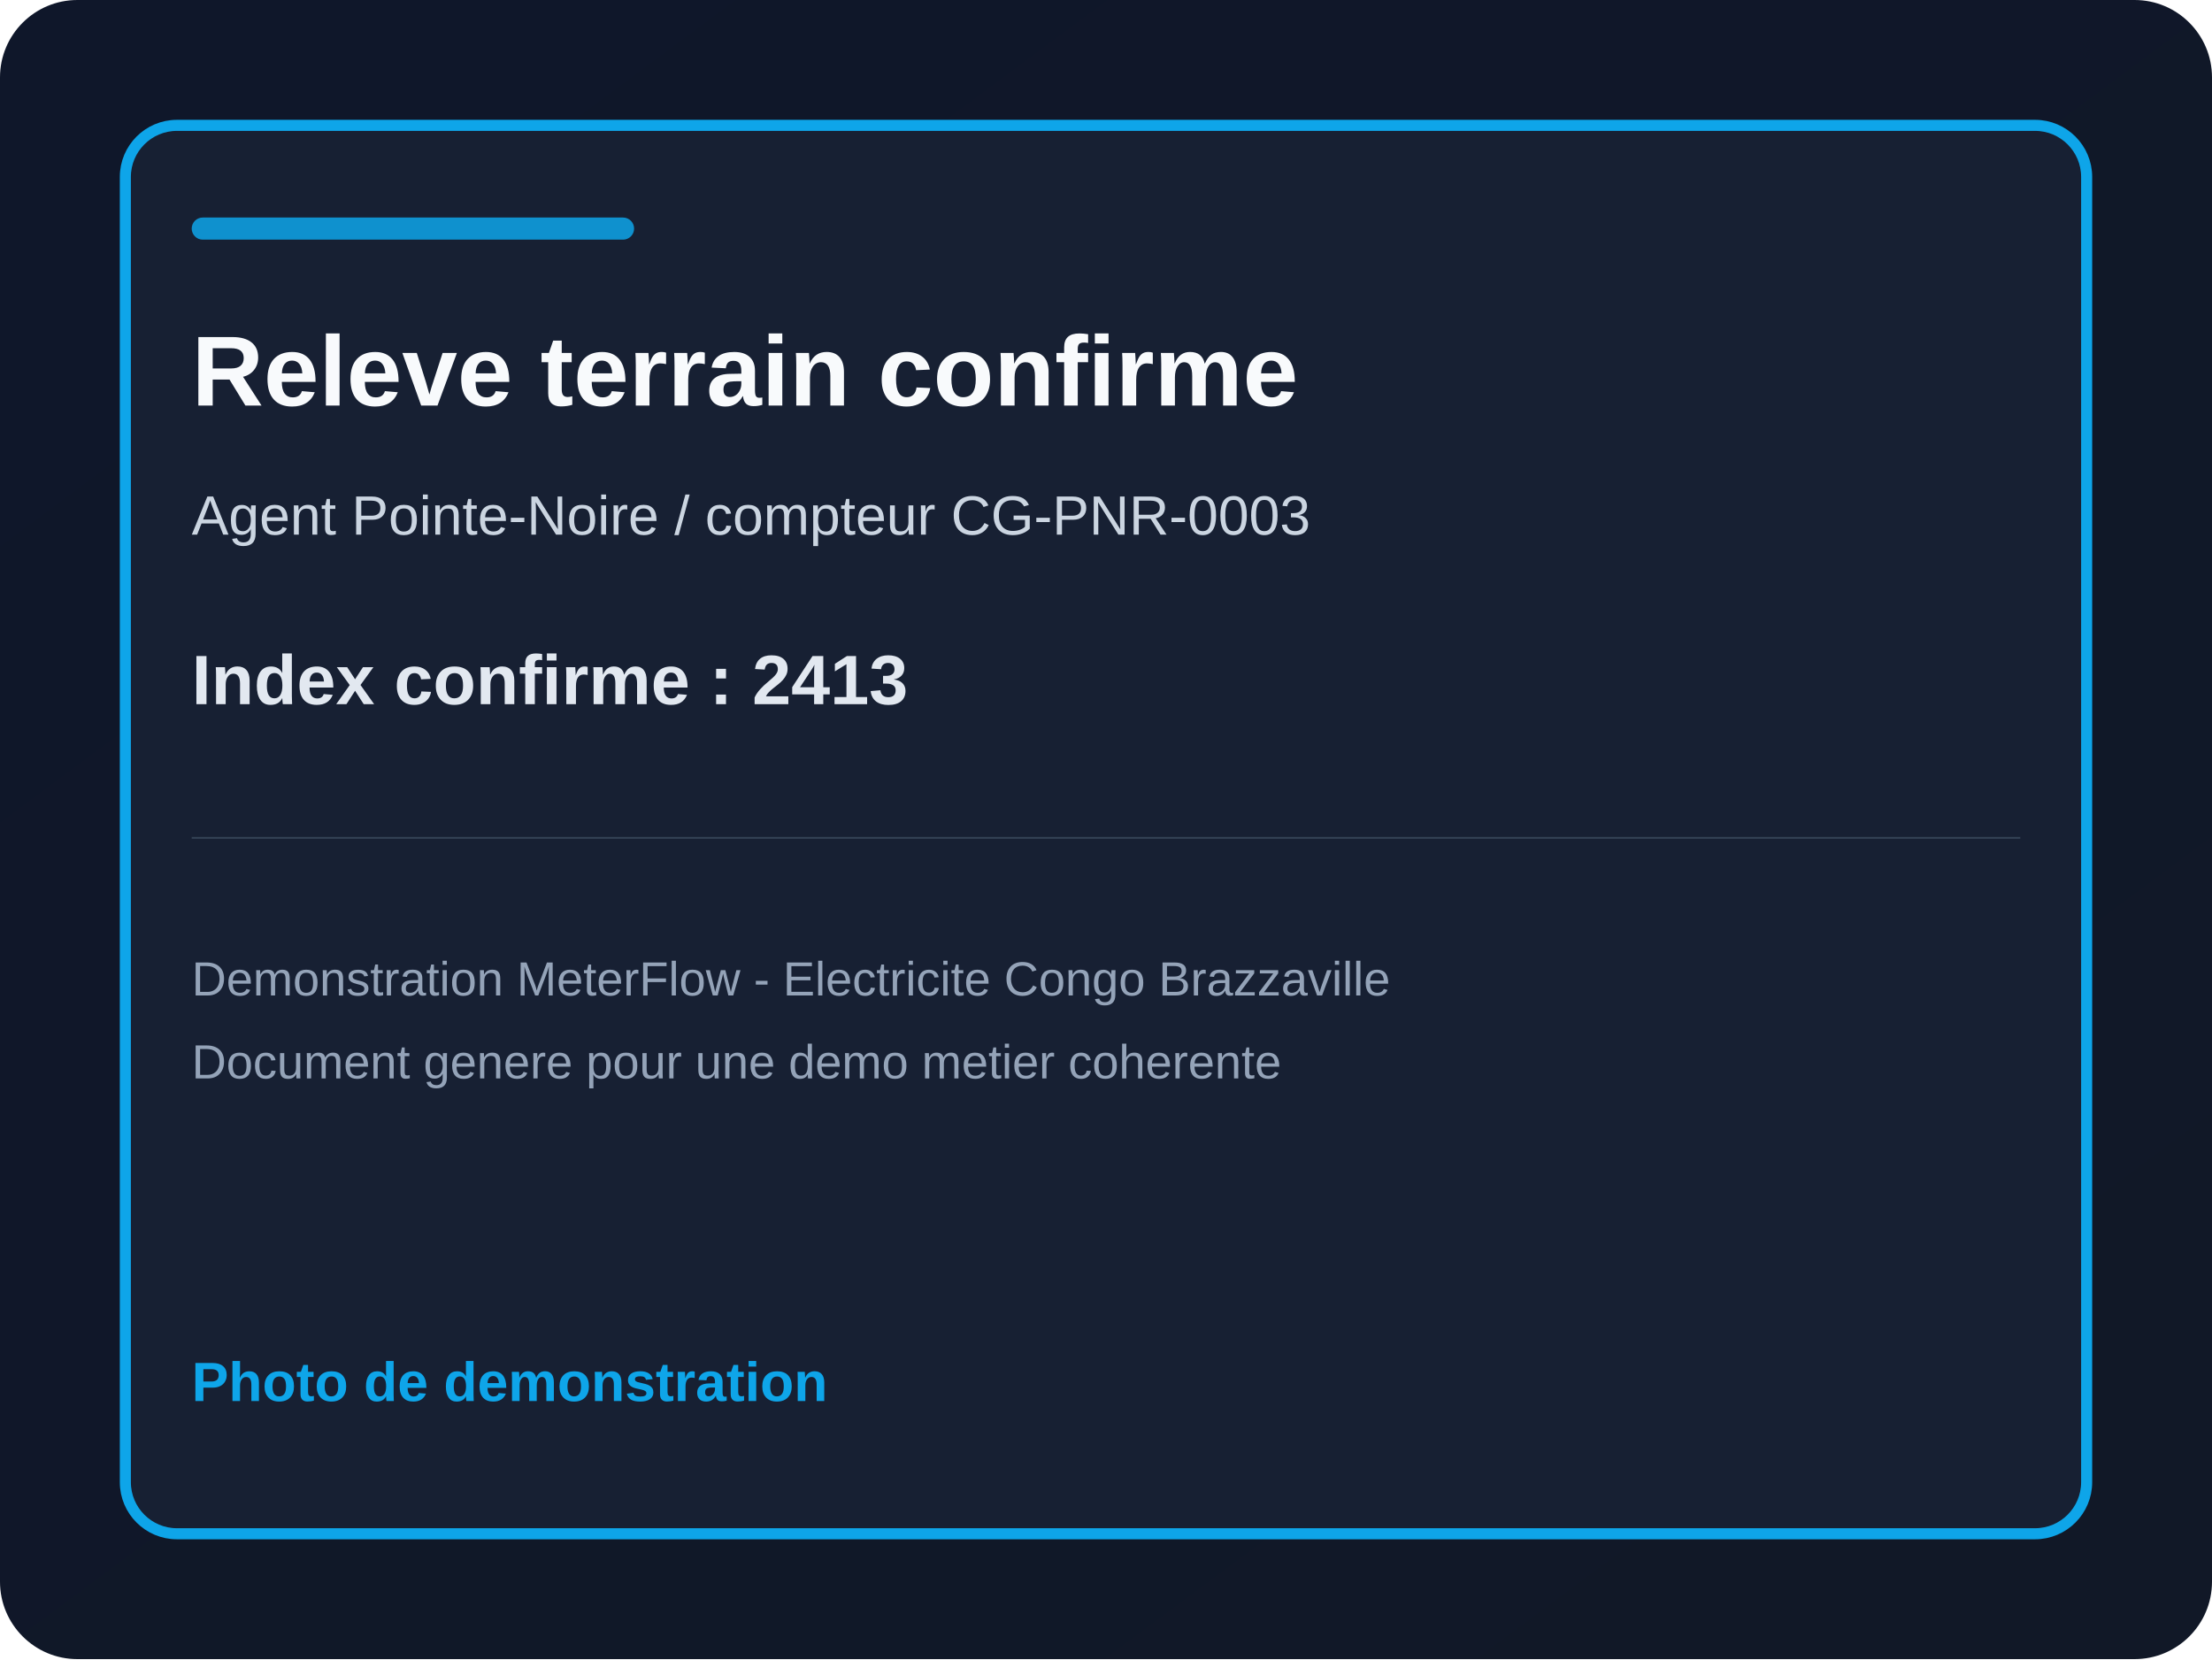
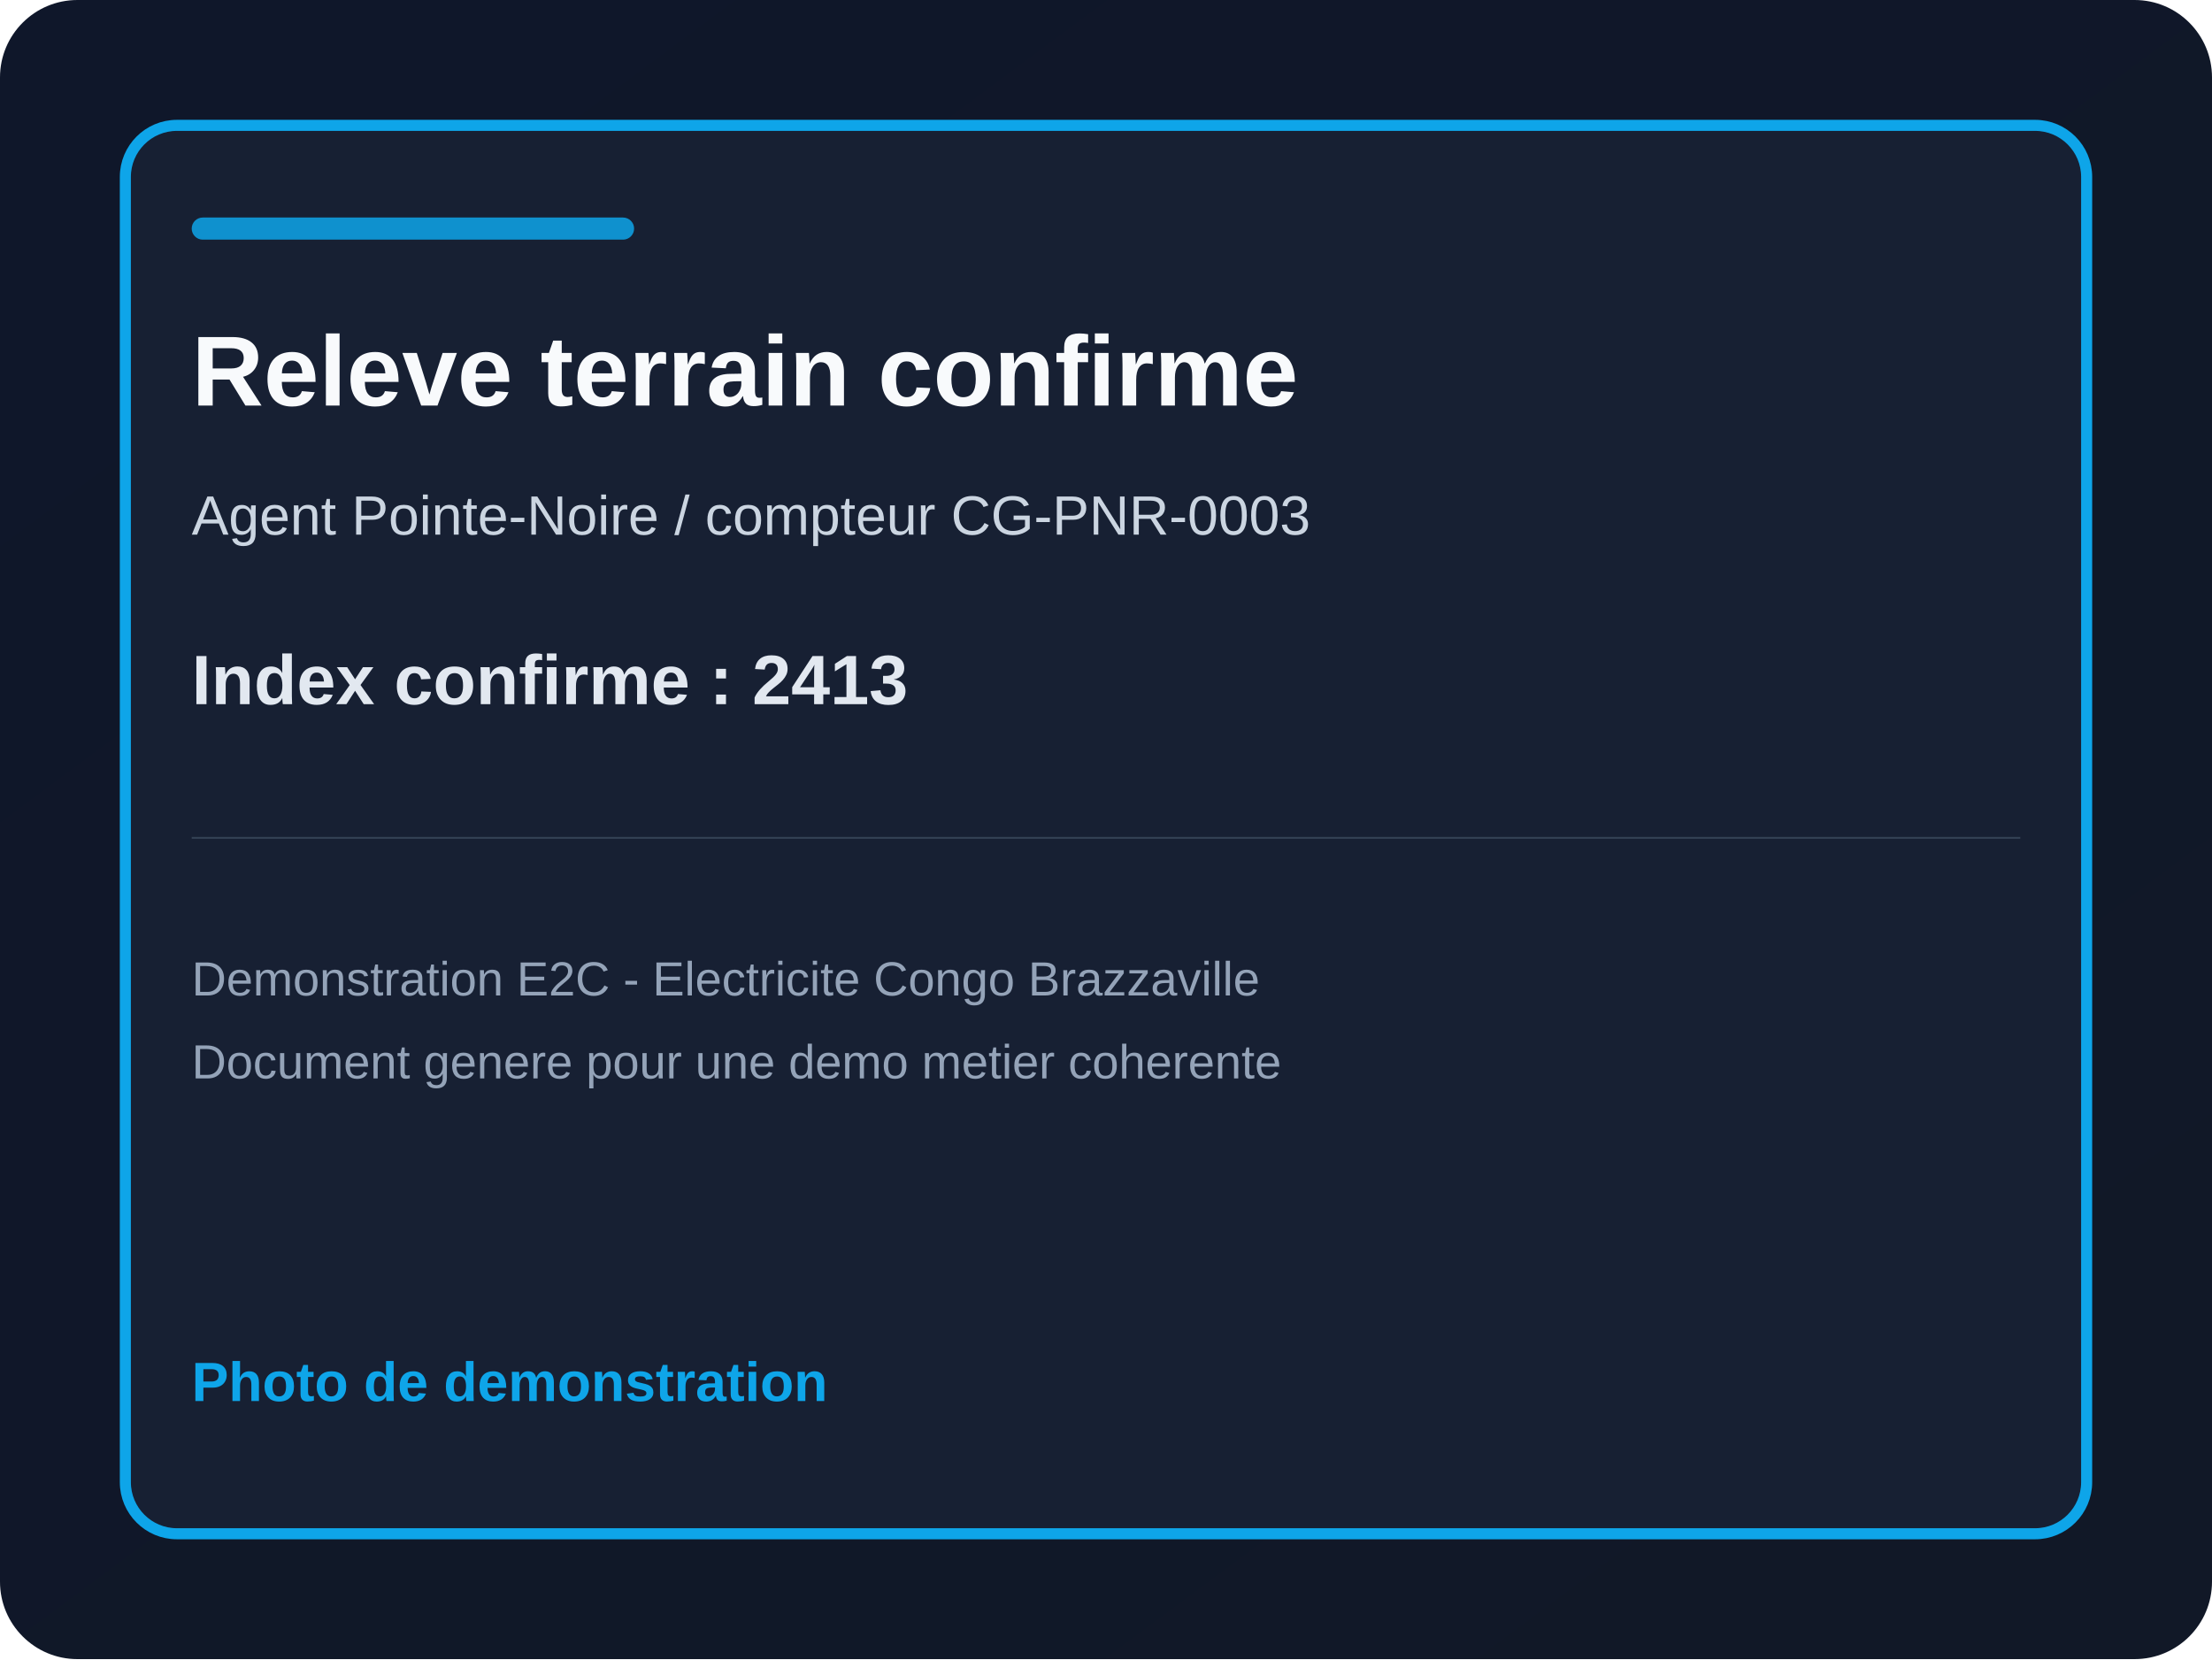
<svg xmlns="http://www.w3.org/2000/svg" width="1200" height="900" viewBox="0 0 1200 900">
  <defs>
    <linearGradient id="bg" x1="0" x2="1" y1="0" y2="1">
      <stop offset="0%" stop-color="#0f172a" />
      <stop offset="100%" stop-color="#111827" />
    </linearGradient>
  </defs>
  <rect width="1200" height="900" rx="42" fill="url(#bg)" />
  <rect x="68" y="68" width="1064" height="764" rx="28" fill="#172033" stroke="#0ea5e9" stroke-width="6" />
  <rect x="104" y="118" width="240" height="12" rx="6" fill="#0ea5e9" opacity="0.85" />
  <text x="104" y="220" fill="#f8fafc" font-family="Arial, Helvetica, sans-serif" font-size="54" font-weight="700">Releve terrain confirme</text>
  <text x="104" y="290" fill="#cbd5e1" font-family="Arial, Helvetica, sans-serif" font-size="30">Agent Pointe-Noire / compteur CG-PNR-0003</text>
  <text x="104" y="382" fill="#e2e8f0" font-family="Arial, Helvetica, sans-serif" font-size="38" font-weight="700">Index confirme : 2413</text>
  <rect x="104" y="454" width="992" height="1" fill="#334155" />
-   <text x="104" y="540" fill="#94a3b8" font-family="Arial, Helvetica, sans-serif" font-size="26">Demonstration MeterFlow - Electricite Congo Brazzaville</text>
+   <text x="104" y="540" fill="#94a3b8" font-family="Arial, Helvetica, sans-serif" font-size="26">Demonstration E2C - Electricite Congo Brazzaville</text>
  <text x="104" y="585" fill="#94a3b8" font-family="Arial, Helvetica, sans-serif" font-size="26">Document genere pour une demo metier coherente</text>
  <text x="104" y="760" fill="#0ea5e9" font-family="Arial, Helvetica, sans-serif" font-size="30" font-weight="700">Photo de demonstration</text>
</svg>
